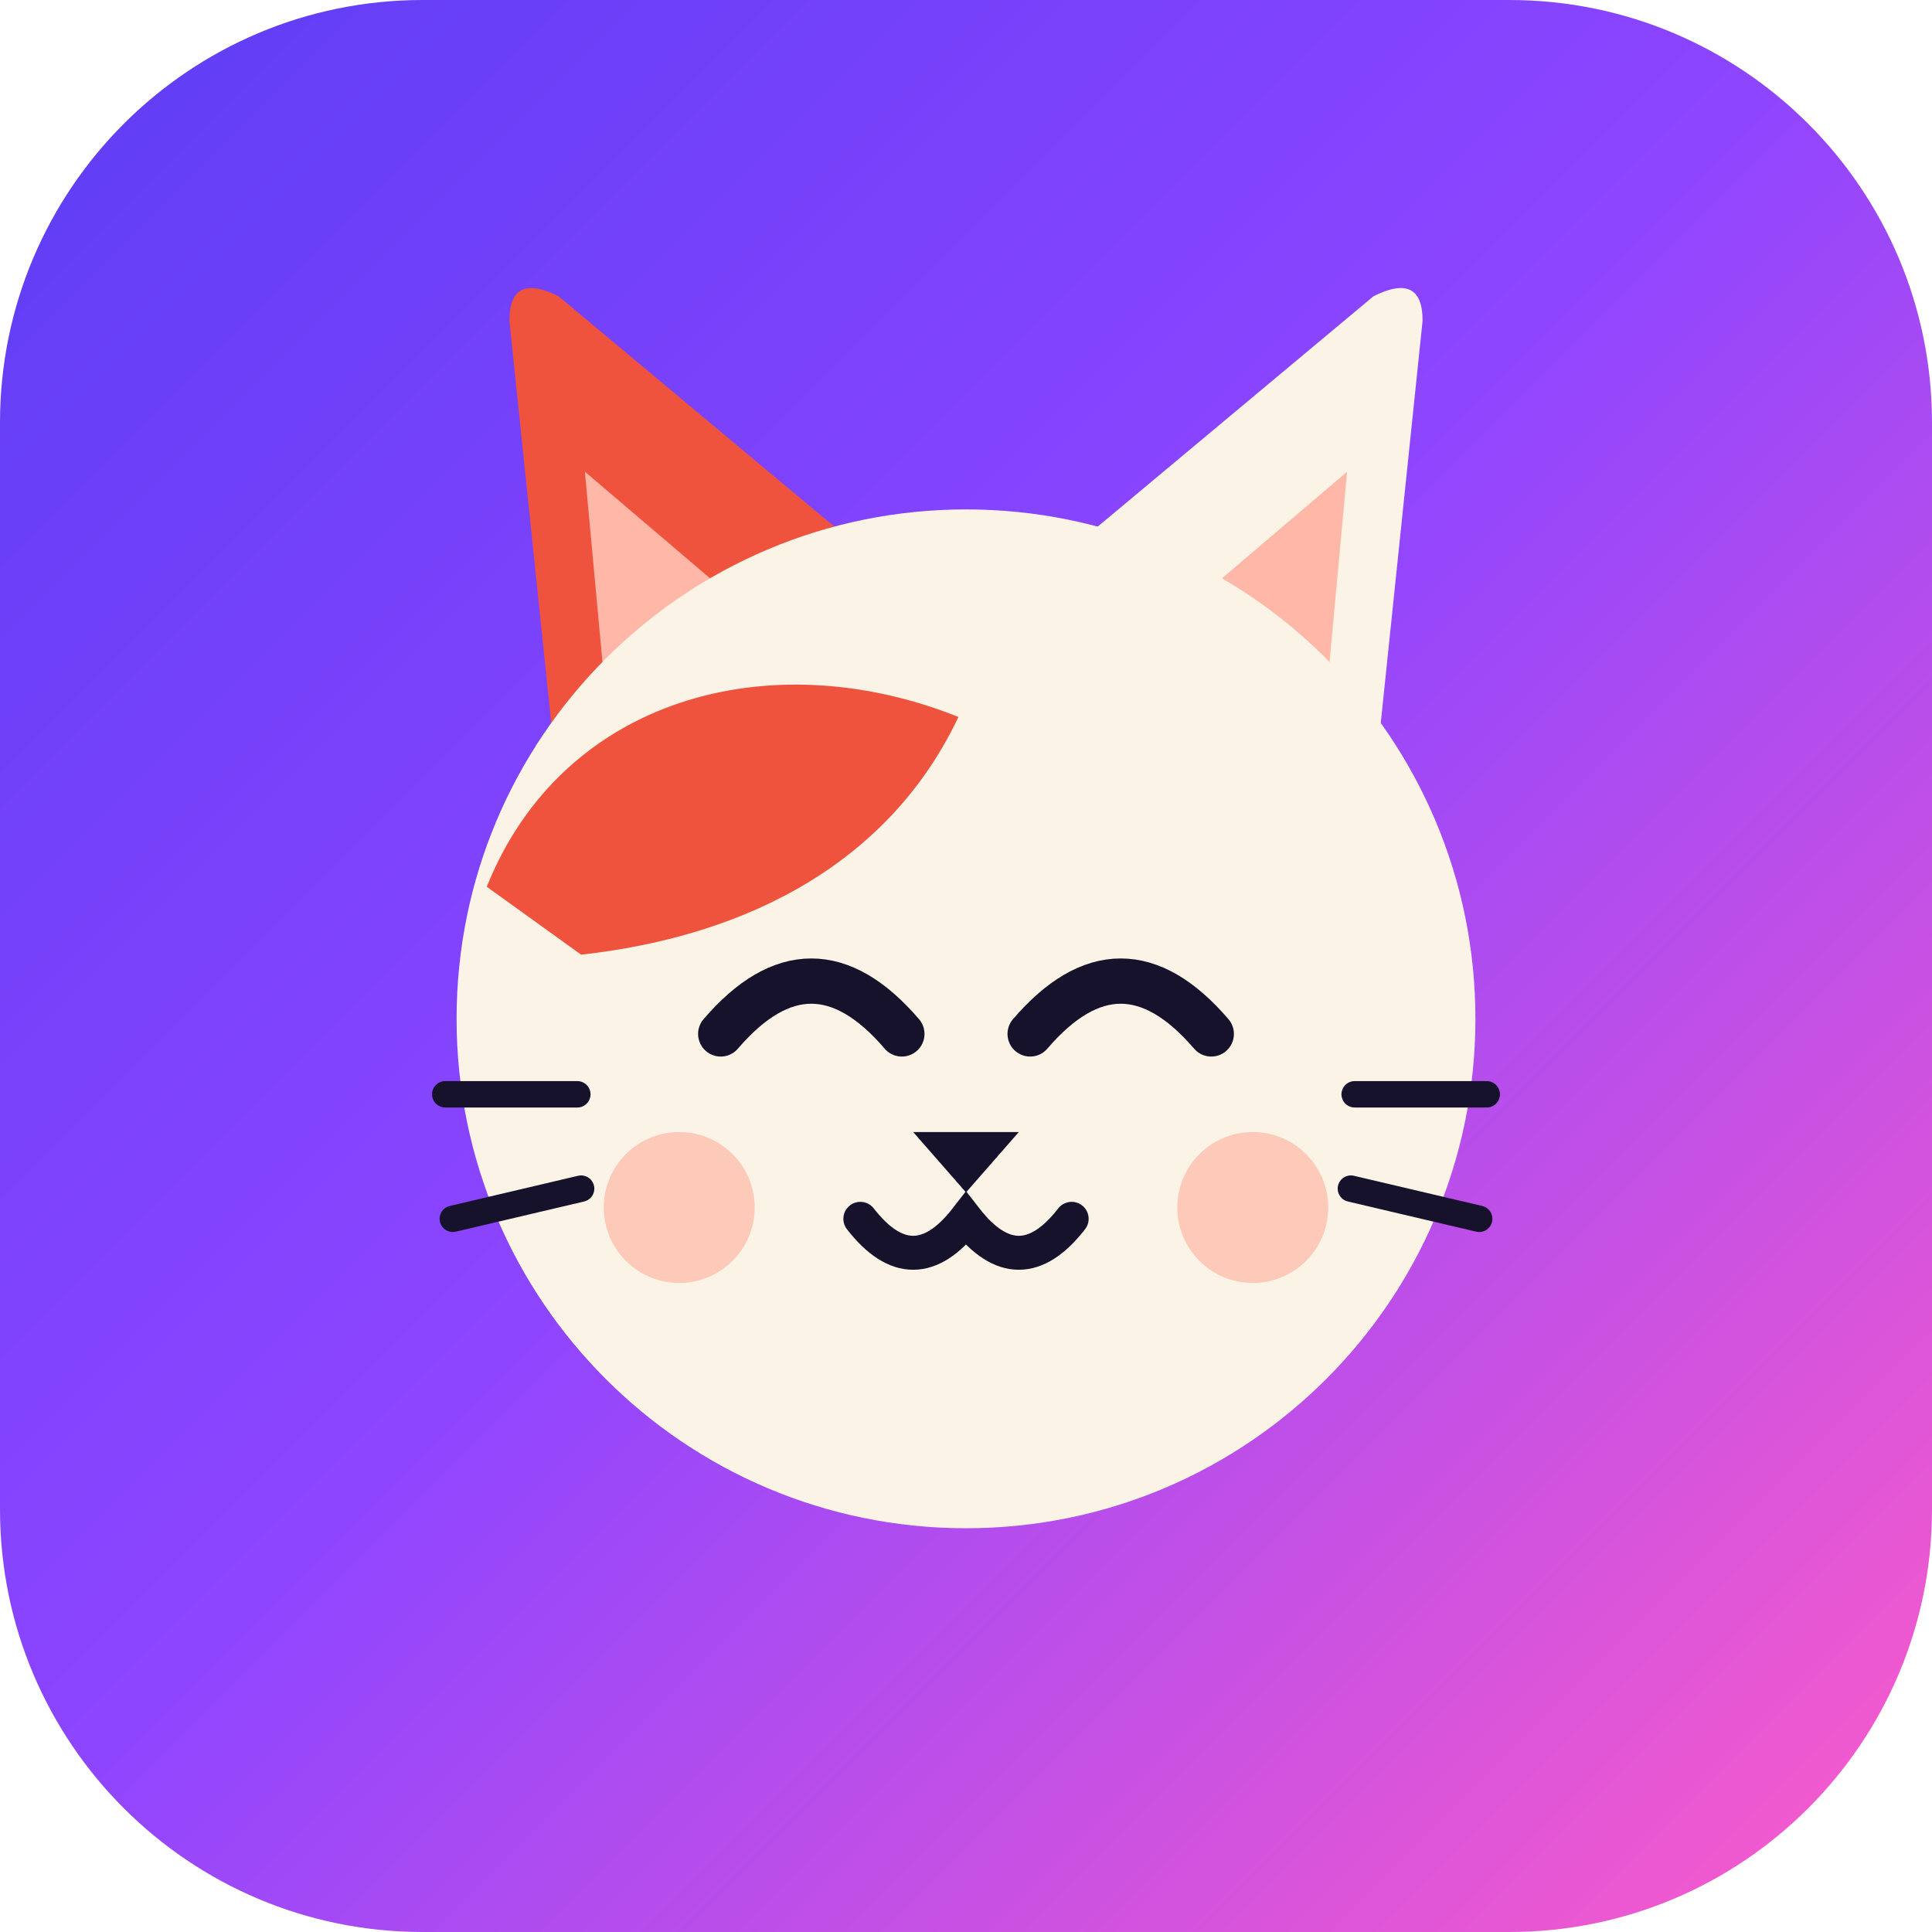
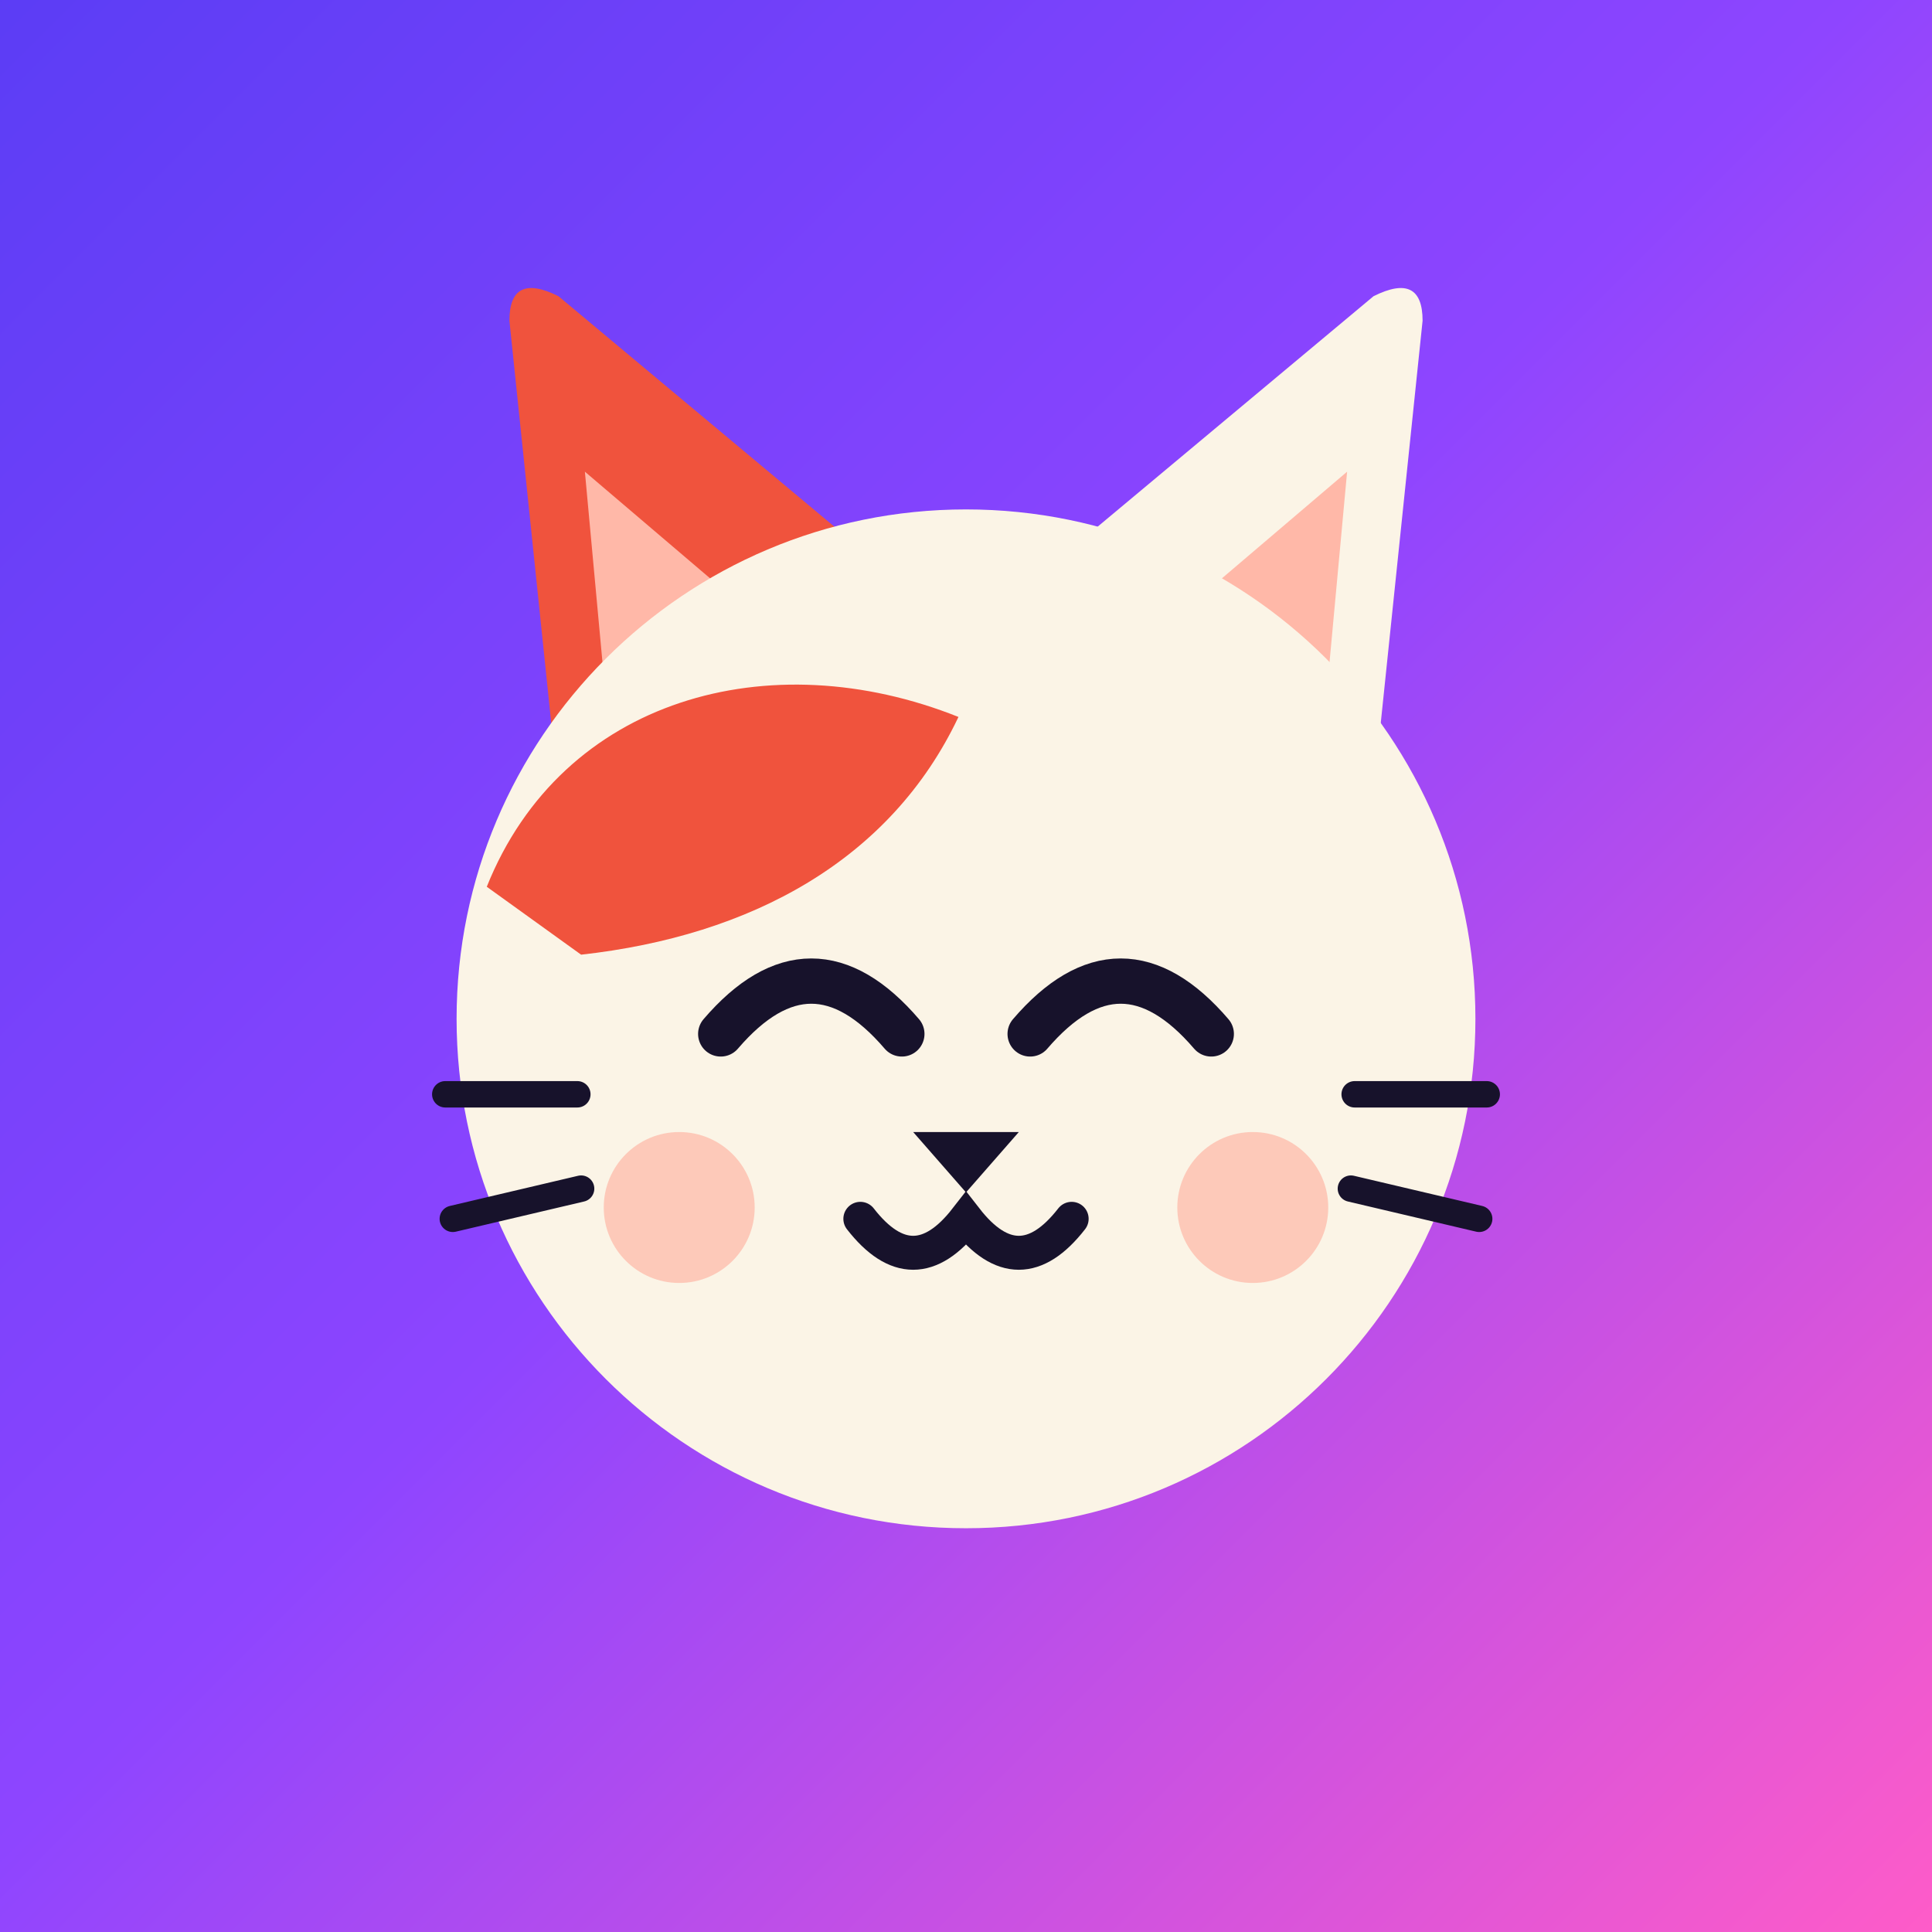
<svg xmlns="http://www.w3.org/2000/svg" viewBox="0 0 1024 1024" width="1024" height="1024" role="img" aria-label="The Kitty app icon">
  <defs>
    <linearGradient id="g" x1="0" y1="0" x2="1" y2="1">
      <stop offset="0" stop-color="#5B3DF5" />
      <stop offset=".48" stop-color="#8E45FF" />
      <stop offset="1" stop-color="#FF5CC8" />
    </linearGradient>
    <clipPath id="ic">
      <circle cx="512" cy="540" r="270" />
    </clipPath>
  </defs>
-   <rect width="1024" height="1024" rx="224" fill="url(#g)" />
+   <rect width="1024" height="1024" fill="url(#g)" />
  <path fill="#F0533D" d="M296 420L270 170q0-26 26-13l170 142z" />
  <path fill="#FFB8A8" d="M322 380l-12-130 108 92z" />
  <path fill="#FBF4E6" d="M728 420l26-250q0-26-26-13L558 299z" />
  <path fill="#FFB8A8" d="M702 380l12-130-108 92z" />
  <circle fill="#FBF4E6" cx="512" cy="540" r="270" />
  <path fill="#F0533D" d="M258 470c40-100 150-130 250-90-36 76-110 116-200 126z" clip-path="url(#ic)" />
  <path fill="none" stroke="#17122B" stroke-width="24" stroke-linecap="round" d="M382 548q48-56 96 0M546 548q48-56 96 0" />
  <path fill="#17122B" d="M484 600h56l-28 32z" />
  <path fill="none" stroke="#17122B" stroke-width="18" stroke-linecap="round" d="M456 646q28 36 56 0q28 36 56 0" />
  <path fill="none" stroke="#17122B" stroke-width="14" stroke-linecap="round" d="M306 580h-70M308 630l-68 16M718 580h70M716 630l68 16" />
  <circle fill="#FF9E8C" opacity=".5" cx="360" cy="640" r="40" />
  <circle fill="#FF9E8C" opacity=".5" cx="664" cy="640" r="40" />
</svg>
